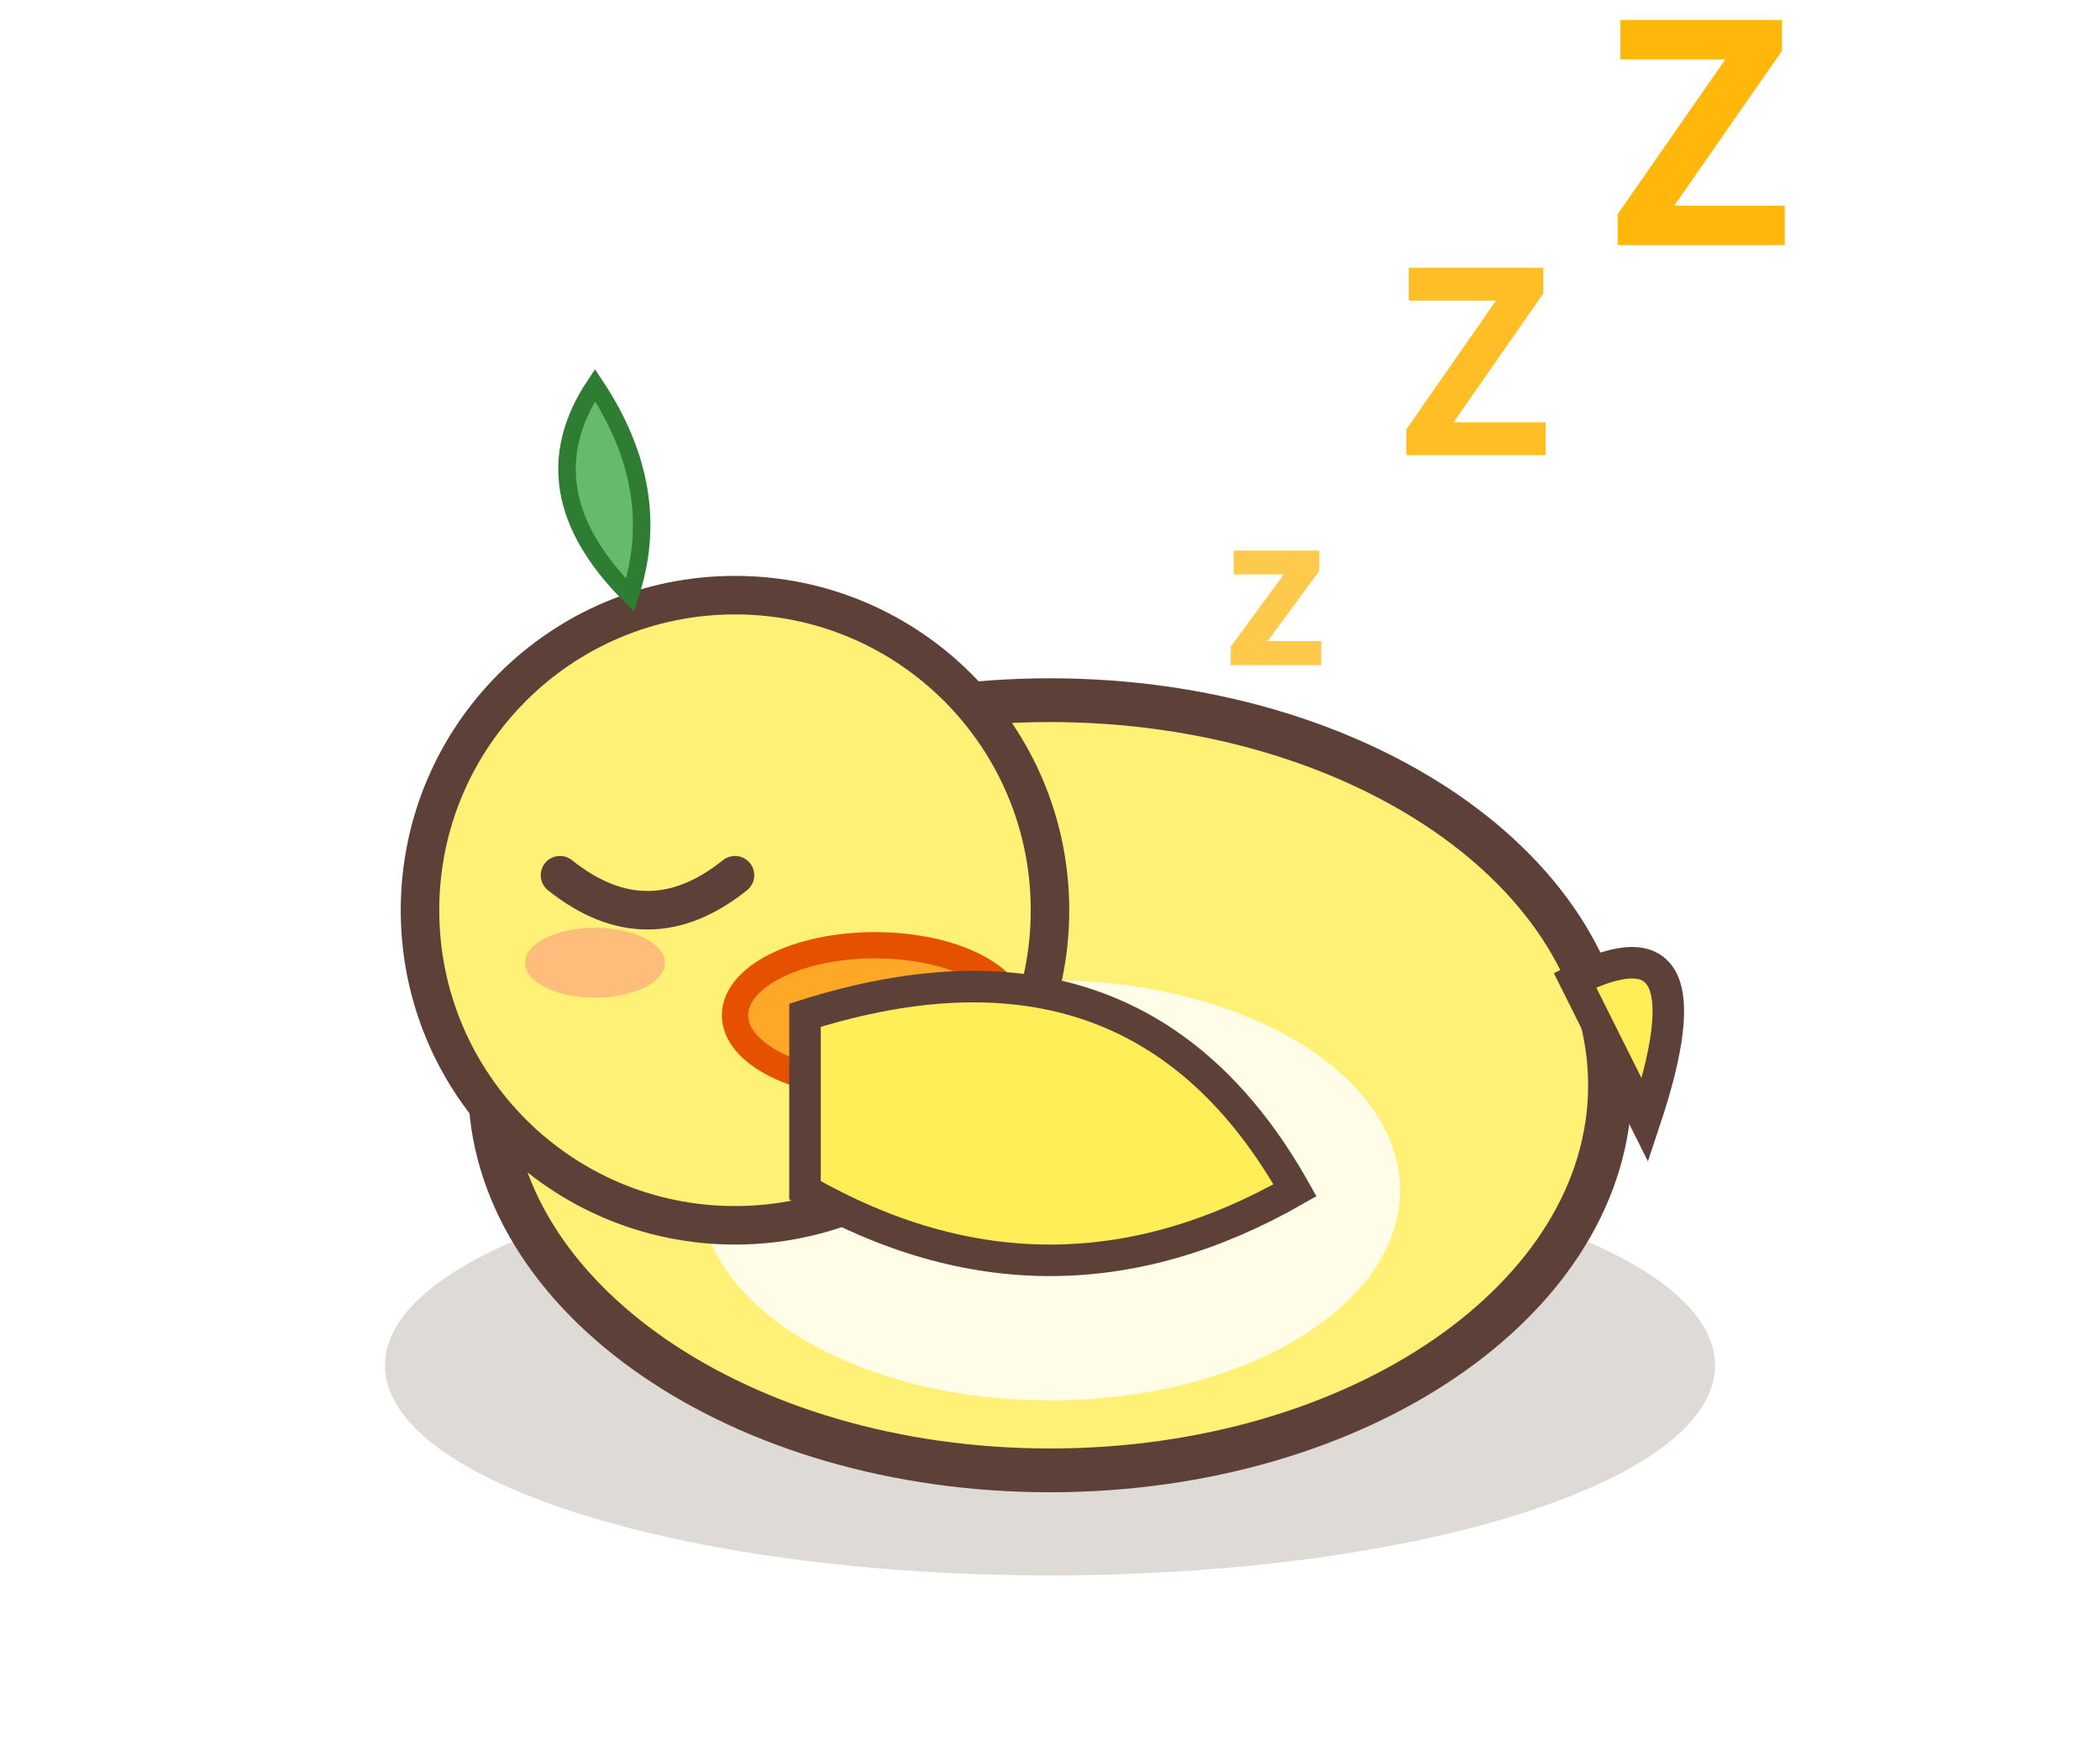
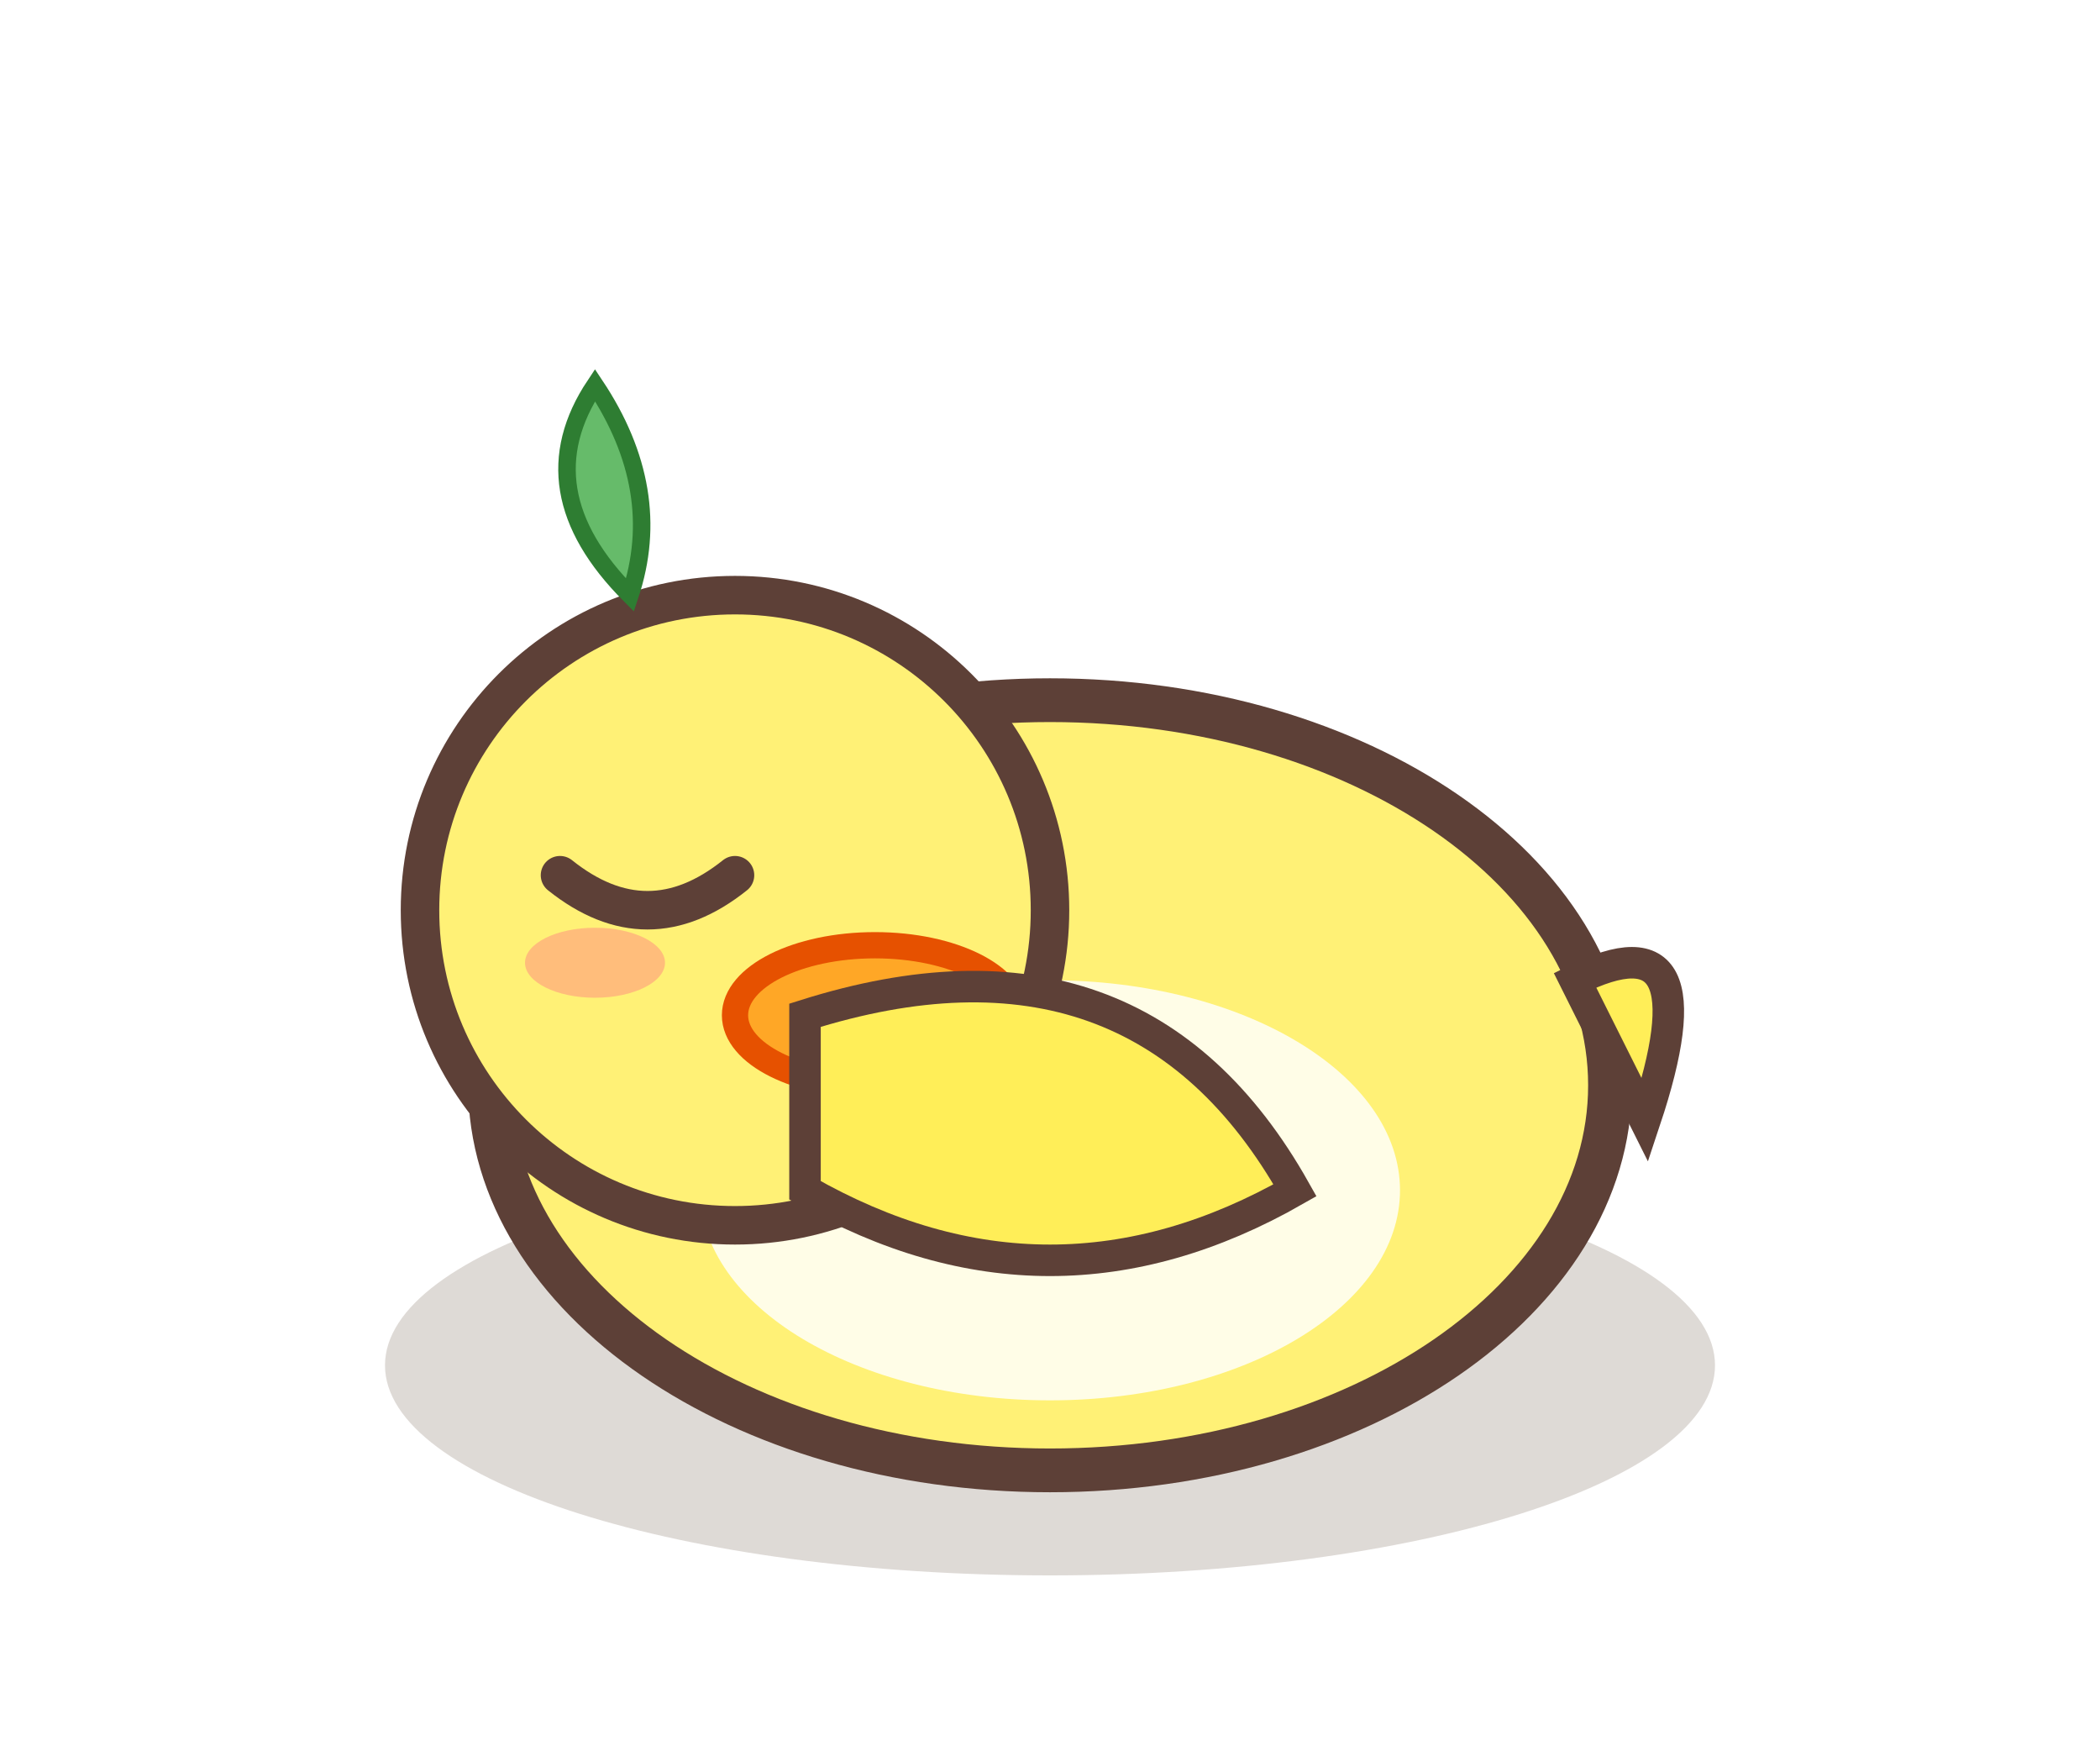
<svg xmlns="http://www.w3.org/2000/svg" viewBox="0 0 120 100" width="120" height="100">
  <ellipse cx="60" cy="78" rx="38" ry="12" fill="#5C4533" opacity="0.2" />
  <ellipse cx="60" cy="62" rx="32" ry="22" fill="#FFF176" stroke="#5D4037" stroke-width="2.5" />
  <ellipse cx="60" cy="68" rx="20" ry="12" fill="#FFFDE7" />
  <path d="M 90,56 Q 98,52 94,64 Z" fill="#FFEE58" stroke="#5D4037" stroke-width="1.8" />
  <circle cx="42" cy="52" r="18" fill="#FFF176" stroke="#5D4037" stroke-width="2.2" />
  <path d="M 36,34 Q 30,28 34,22 Q 38,28 36,34 Z" fill="#66BB6A" stroke="#2E7D32" stroke-width="1" />
  <path d="M 32,50 Q 37,54 42,50" fill="none" stroke="#5D4037" stroke-width="2.2" stroke-linecap="round" />
  <ellipse cx="34" cy="55" rx="4" ry="2" fill="#FF8A80" opacity="0.5" />
  <ellipse cx="50" cy="58" rx="8" ry="4" fill="#FFA726" stroke="#E65100" stroke-width="1.5" />
  <path d="M 46,58 Q 65,52 74,68 Q 60,76 46,68 Z" fill="#FFEE58" stroke="#5D4037" stroke-width="1.8" />
  <g id="zzz-bubbles" fill="#FFB300" font-family="'Nunito', sans-serif" font-weight="900">
-     <text x="70" y="38" font-size="12" opacity="0.7">z</text>
-     <text x="80" y="26" font-size="15" opacity="0.85">Z</text>
-     <text x="92" y="14" font-size="18" opacity="0.95">Z</text>
+     
+     
+     
  </g>
</svg>
